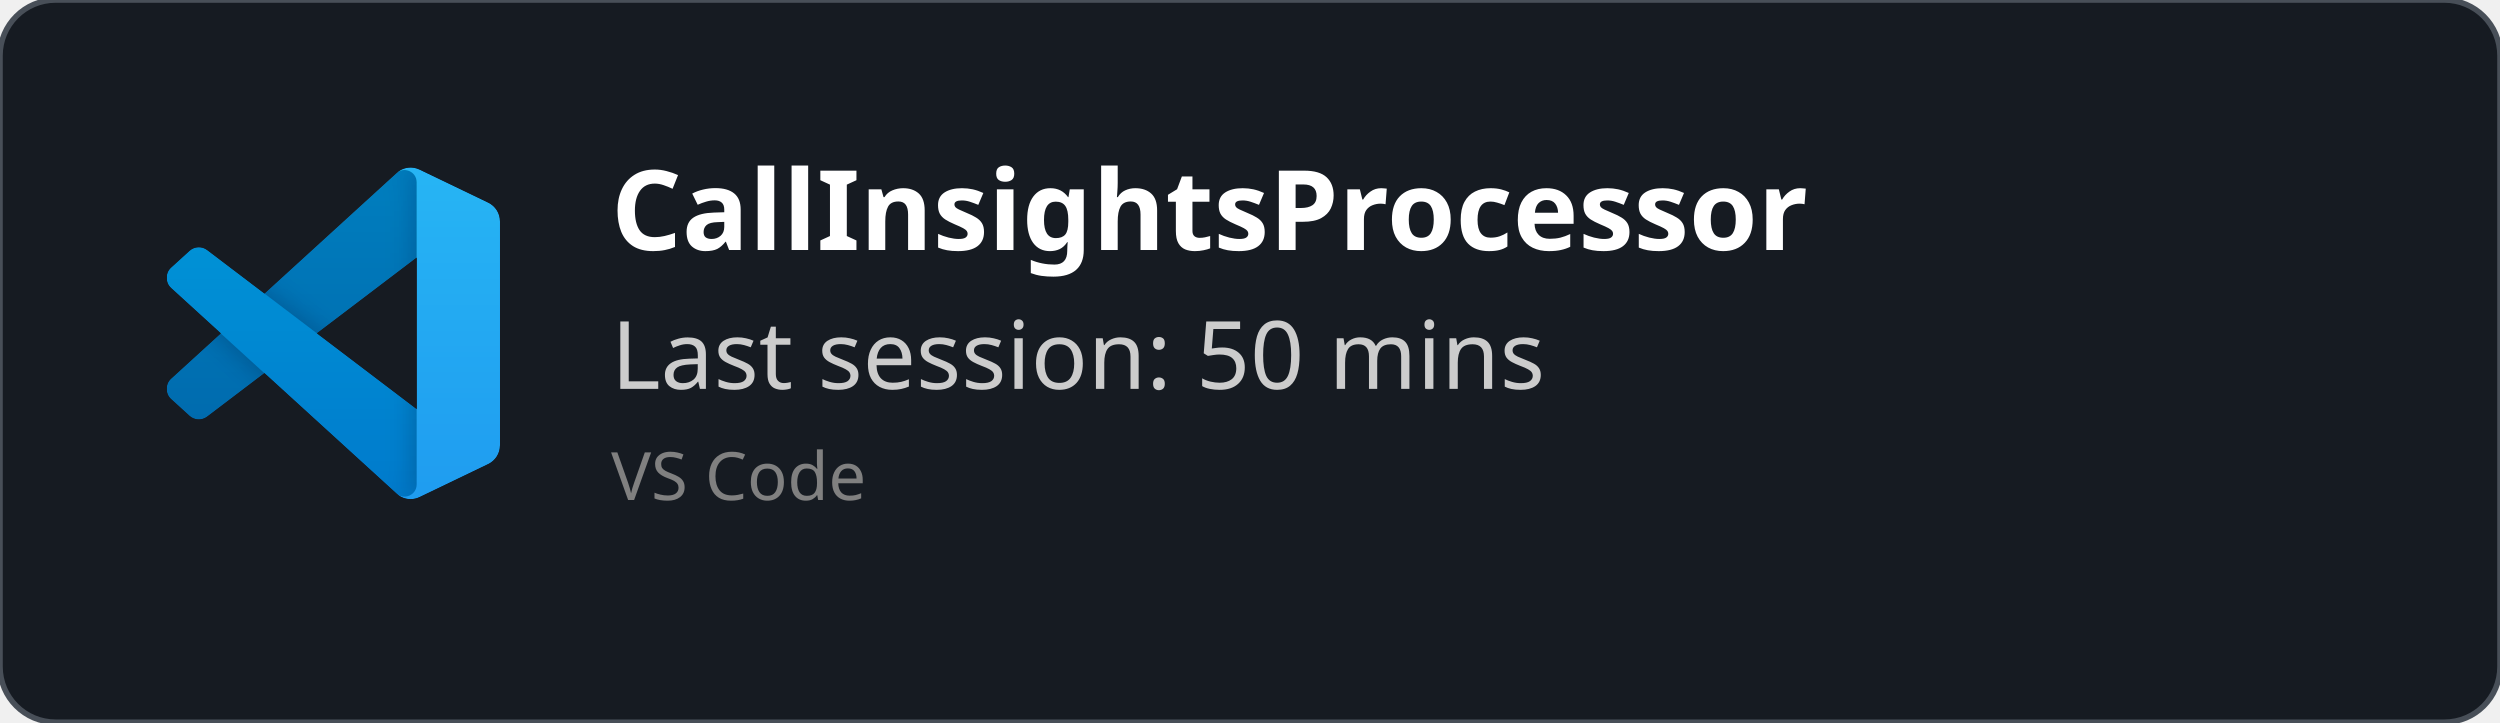
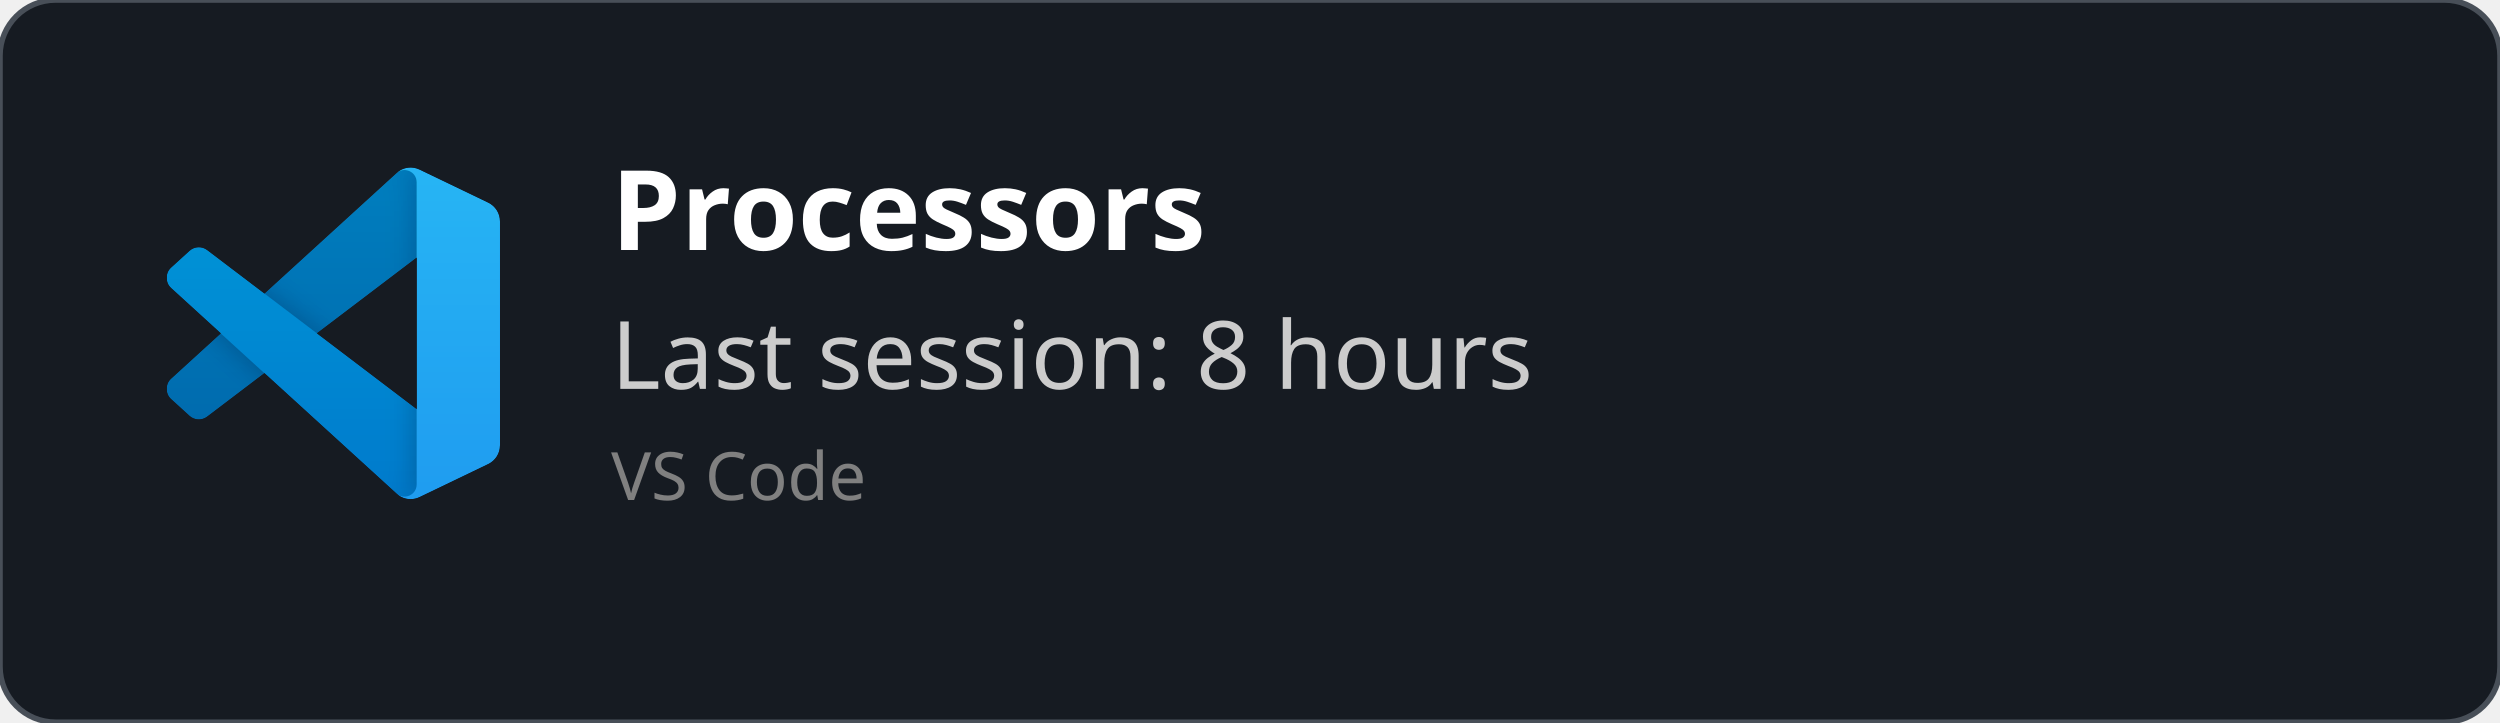
<svg xmlns="http://www.w3.org/2000/svg" width="450" height="130" viewBox="0 0 450 130" fill="none" role="img">
  <style>
    *{
        font-family: 'Segoe UI', Ubuntu, monospace
    }
    </style>
  <defs>
    <clipPath id="horizontalClip" x="20" y="20" width="500" height="200">
      <rect x="90" y="20" width="300" height="50" />
    </clipPath>
  </defs>
  <rect width="450" height="130" fill="rgba(22,27,34)" stroke="#484f58" stroke-width="1" fill-opacity="1" stroke-opacity="1" x="0" y="0" rx="10px" ry="10px">
    </rect>
  <svg width="60" height="60" x="30" y="30" viewBox="0 0 100 100" fill="none" id="vscode">
    <mask id="mask0" mask-type="alpha" maskUnits="userSpaceOnUse" x="0" y="0" width="100" height="100">
      <path fill-rule="evenodd" clip-rule="evenodd" d="M70.912 99.317C72.487 99.931 74.283 99.891 75.873 99.126L96.461 89.22C98.624 88.179 100 85.989 100 83.587V16.413C100 14.011 98.624 11.822 96.461 10.781L75.873 0.874C73.786 -0.13 71.345 0.116 69.513 1.447C69.252 1.637 69.003 1.849 68.769 2.083L29.355 38.041L12.187 25.01C10.589 23.797 8.354 23.896 6.869 25.246L1.363 30.255C-0.453 31.906 -0.455 34.763 1.359 36.417L16.247 50L1.359 63.583C-0.455 65.237 -0.453 68.094 1.363 69.745L6.869 74.754C8.354 76.104 10.589 76.204 12.187 74.99L29.355 61.959L68.769 97.917C69.392 98.541 70.125 99.01 70.912 99.317ZM75.015 27.299L45.109 50L75.015 72.701V27.299Z" fill="white" />
    </mask>
    <g mask="url(#mask0)">
      <path d="M96.461 10.796L75.857 0.876C73.472 -0.273 70.622 0.212 68.75 2.083L1.299 63.583C-0.516 65.237 -0.514 68.094 1.303 69.745L6.813 74.754C8.298 76.104 10.535 76.204 12.134 74.99L93.361 13.37C96.086 11.303 100 13.246 100 16.667V16.427C100 14.027 98.625 11.838 96.461 10.796Z" fill="#0065A9" />
      <g filter="url(#filter0_d)">
        <path d="M96.461 89.204L75.857 99.124C73.472 100.273 70.622 99.788 68.75 97.917L1.299 36.417C-0.516 34.763 -0.514 31.906 1.303 30.255L6.813 25.246C8.298 23.896 10.535 23.796 12.134 25.009L93.361 86.63C96.086 88.697 100 86.754 100 83.333V83.573C100 85.974 98.625 88.162 96.461 89.204Z" fill="#007ACC" />
      </g>
      <g filter="url(#filter1_d)">
        <path d="M75.858 99.126C73.472 100.274 70.622 99.788 68.75 97.917C71.056 100.223 75 98.59 75 95.328V4.672C75 1.41 71.056 -0.223 68.75 2.083C70.622 0.211 73.472 -0.274 75.858 0.874L96.459 10.781C98.623 11.822 100 14.011 100 16.413V83.587C100 85.989 98.623 88.179 96.459 89.22L75.858 99.126Z" fill="#1F9CF0" />
      </g>
      <g style="mix-blend-mode:overlay" opacity="0.25">
        <path fill-rule="evenodd" clip-rule="evenodd" d="M70.851 99.317C72.426 99.931 74.222 99.891 75.812 99.126L96.4 89.22C98.563 88.179 99.939 85.989 99.939 83.587V16.413C99.939 14.011 98.564 11.822 96.4 10.781L75.812 0.874C73.725 -0.13 71.284 0.116 69.453 1.447C69.191 1.637 68.942 1.849 68.708 2.083L29.294 38.041L12.126 25.01C10.528 23.796 8.293 23.896 6.809 25.246L1.302 30.255C-0.513 31.906 -0.515 34.763 1.298 36.417L16.186 50L1.298 63.583C-0.515 65.237 -0.513 68.094 1.302 69.745L6.809 74.754C8.293 76.104 10.528 76.204 12.126 74.99L29.294 61.959L68.708 97.917C69.332 98.54 70.064 99.01 70.851 99.317ZM74.954 27.299L45.048 50L74.954 72.701V27.299Z" fill="url(#paint0_linear)" />
      </g>
    </g>
    <defs>
      <filter id="filter0_d" x="-8.394" y="15.829" width="116.727" height="92.246" filterUnits="userSpaceOnUse" color-interpolation-filters="sRGB">
        <feFlood flood-opacity="0" result="BackgroundImageFix" />
        <feColorMatrix in="SourceAlpha" type="matrix" values="0 0 0 0 0 0 0 0 0 0 0 0 0 0 0 0 0 0 127 0" />
        <feOffset />
        <feGaussianBlur stdDeviation="4.167" />
        <feColorMatrix type="matrix" values="0 0 0 0 0 0 0 0 0 0 0 0 0 0 0 0 0 0 0.25 0" />
        <feBlend mode="overlay" in2="BackgroundImageFix" result="effect1_dropShadow" />
        <feBlend mode="normal" in="SourceGraphic" in2="effect1_dropShadow" result="shape" />
      </filter>
      <filter id="filter1_d" x="60.417" y="-8.076" width="47.917" height="116.151" filterUnits="userSpaceOnUse" color-interpolation-filters="sRGB">
        <feFlood flood-opacity="0" result="BackgroundImageFix" />
        <feColorMatrix in="SourceAlpha" type="matrix" values="0 0 0 0 0 0 0 0 0 0 0 0 0 0 0 0 0 0 127 0" />
        <feOffset />
        <feGaussianBlur stdDeviation="4.167" />
        <feColorMatrix type="matrix" values="0 0 0 0 0 0 0 0 0 0 0 0 0 0 0 0 0 0 0.25 0" />
        <feBlend mode="overlay" in2="BackgroundImageFix" result="effect1_dropShadow" />
        <feBlend mode="normal" in="SourceGraphic" in2="effect1_dropShadow" result="shape" />
      </filter>
      <linearGradient id="paint0_linear" x1="49.939" y1="0.258" x2="49.939" y2="99.742" gradientUnits="userSpaceOnUse">
        <stop stop-color="white" />
        <stop offset="1" stop-color="white" stop-opacity="0" />
      </linearGradient>
    </defs>
  </svg>
  <text x="110" y="45" font-size="20" clip-path="url(#horizontalClip)" font-weight="bold" font-family="Ubuntu" fill="white">
-     CallInsightsProcessor
+     Processors
    </text>
  <text x="110" y="70" font-size="17px" font-family="Ubuntu" fill="#ccc">
-     Last session: 50 mins
+     Last session: 8 hours
    </text>
  <text x="110" y="90" font-size="12px" font-family="Ubuntu" fill="grey">
    VS Code
    </text>
</svg>
